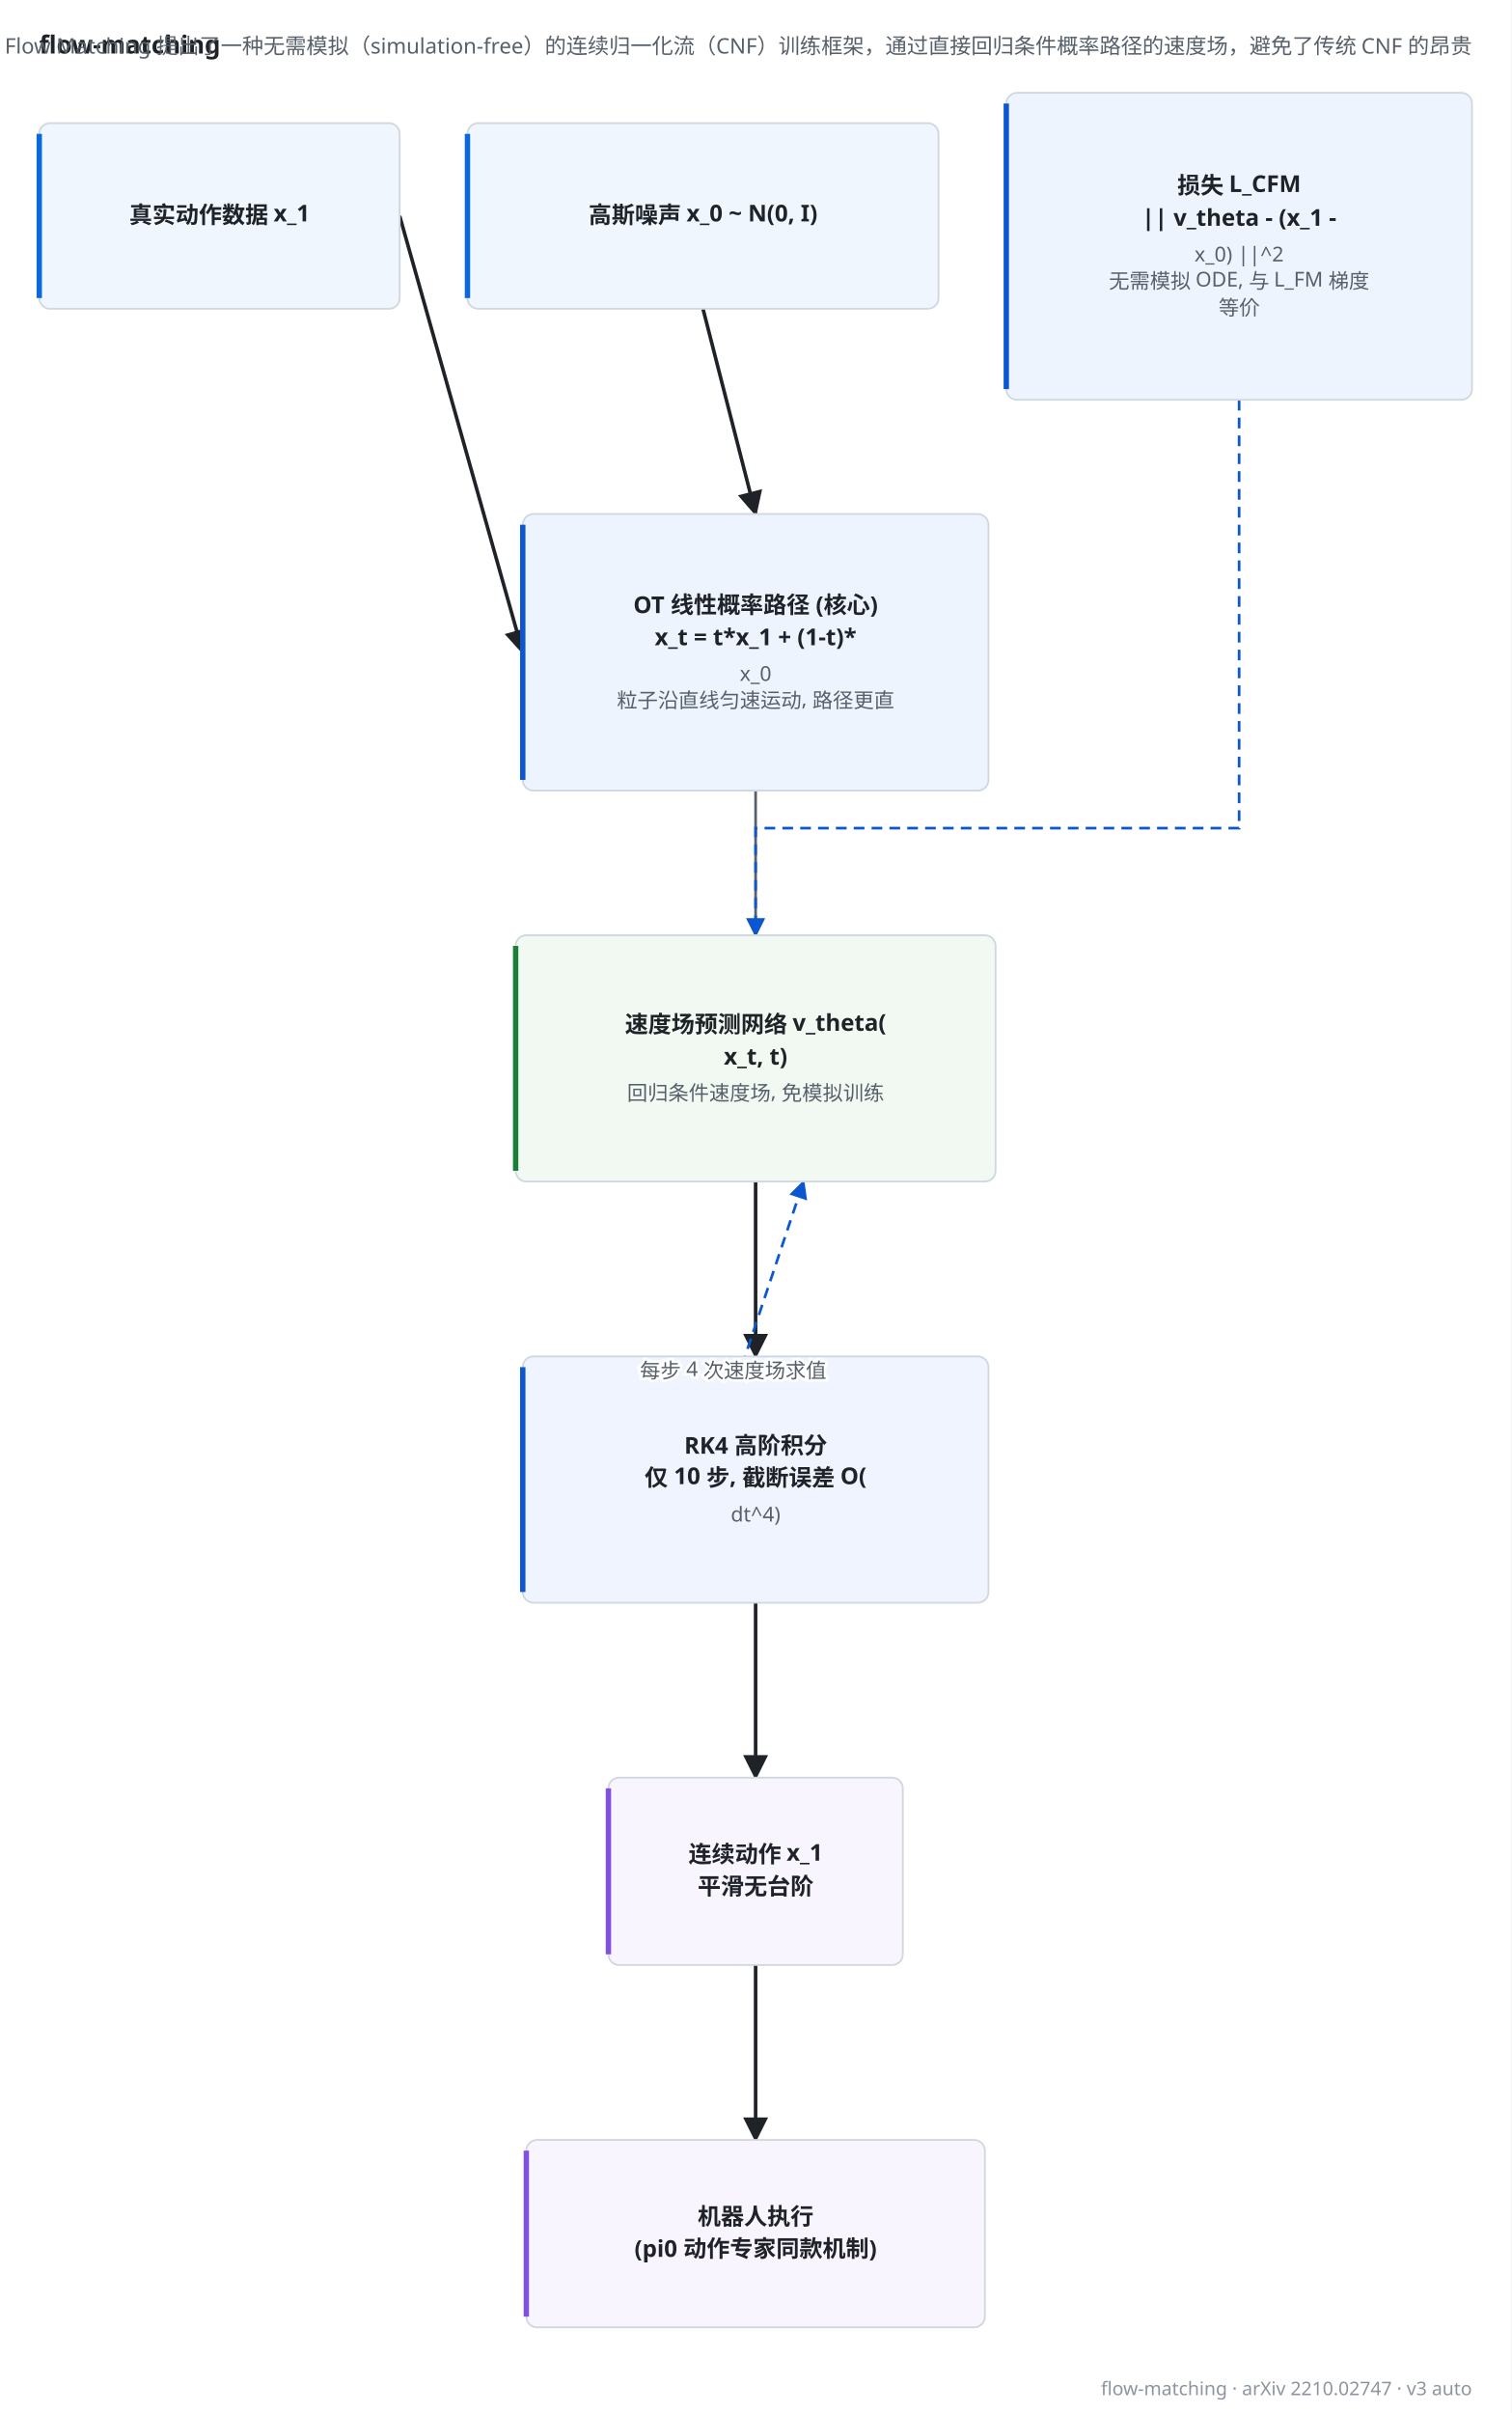
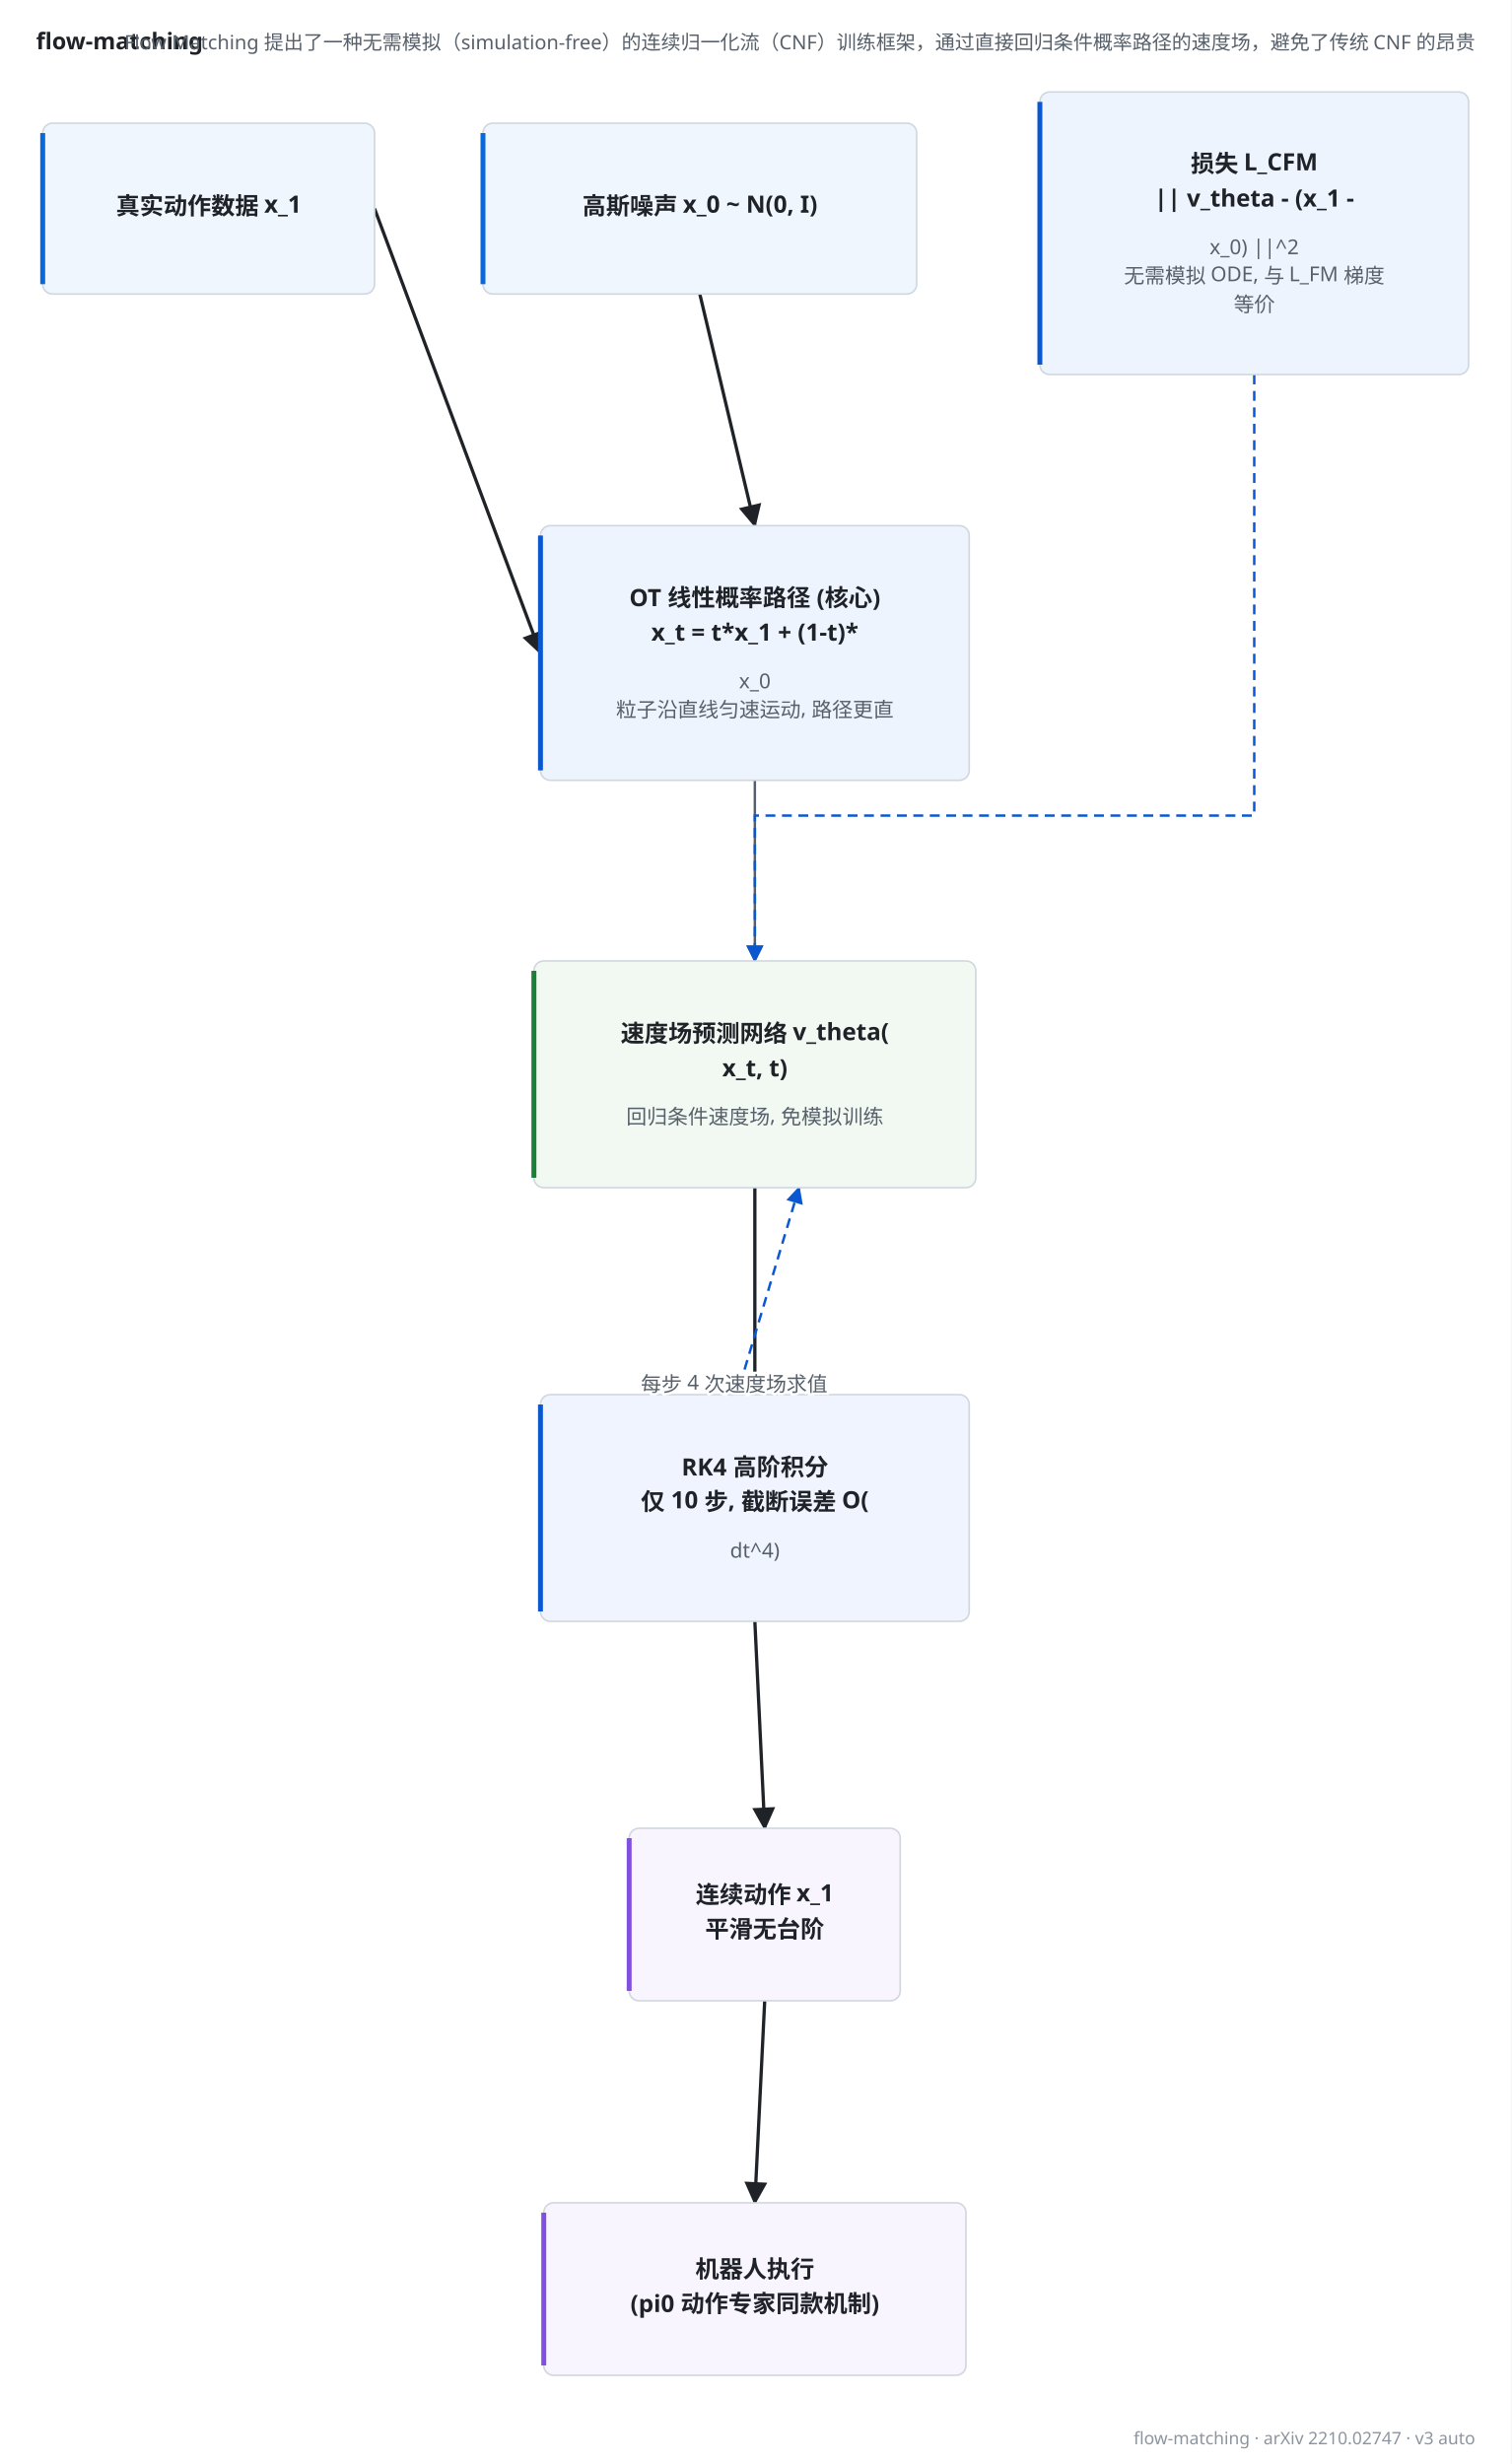
- <svg xmlns="http://www.w3.org/2000/svg" width="847" height="1352" viewBox="24 98 847 1352" font-family="'PingFang SC','Hiragino Sans GB','Microsoft YaHei','Segoe UI',sans-serif" role="img">
-   <rect x="24" y="98" width="847" height="1352" fill="#ffffff" />
-   <text x="46" y="128" font-size="14" font-weight="700" fill="#1f2328">flow-matching</text>
-   <text x="849" y="128" font-size="12" fill="#57606a" text-anchor="end">Flow Matching 提出了一种无需模拟（simulation-free）的连续归一化流（CNF）训练框架，通过直接回归条件概率路径的速度场，避免了传统 CNF 的昂贵 </text>
+ <svg xmlns="http://www.w3.org/2000/svg" width="920" height="1500" viewBox="26 112 920 1500" font-family="'PingFang SC','Hiragino Sans GB','Microsoft YaHei','Segoe UI',sans-serif" role="img">
+   <rect x="26" y="112" width="920" height="1500" fill="#ffffff" />
+   <text x="48" y="142" font-size="14" font-weight="700" fill="#1f2328">flow-matching</text>
+   <text x="924" y="142" font-size="12" fill="#57606a" text-anchor="end">Flow Matching 提出了一种无需模拟（simulation-free）的连续归一化流（CNF）训练框架，通过直接回归条件概率路径的速度场，避免了传统 CNF 的昂贵 </text>
  <defs>
    <marker id="arw-main" viewBox="0 0 10 10" refX="9" refY="5" markerWidth="7" markerHeight="7" orient="auto">
      <path d="M0,0 L10,5 L0,10 z" fill="#57606a" />
    </marker>
    <marker id="arw-thick" viewBox="0 0 10 10" refX="9" refY="5" markerWidth="7" markerHeight="7" orient="auto">
      <path d="M0,0 L10,5 L0,10 z" fill="#1f2328" />
    </marker>
    <marker id="arw-thin" viewBox="0 0 10 10" refX="9" refY="5" markerWidth="7" markerHeight="7" orient="auto">
      <path d="M0,0 L10,5 L0,10 z" fill="#8c959f" />
    </marker>
    <marker id="arw-fb" viewBox="0 0 10 10" refX="9" refY="5" markerWidth="7" markerHeight="7" orient="auto">
      <path d="M0,0 L10,5 L0,10 z" fill="#0b57d0" />
    </marker>
    <marker id="arw-loss" viewBox="0 0 10 10" refX="9" refY="5" markerWidth="7" markerHeight="7" orient="auto">
      <path d="M0,0 L10,5 L0,10 z" fill="#8a5a00" />
    </marker>
  </defs>
-   <path d="M 418.0 271.0 L 447.5 386.0" fill="none" stroke="#1f2328" stroke-width="2.0" marker-end="url(#arw-thick)" />
-   <path d="M 248.0 219.0 L 317.0 463.5" fill="none" stroke="#1f2328" stroke-width="2.0" marker-end="url(#arw-thick)" />
-   <path d="M 447.5 541.0 L 447.5 622.0" fill="none" stroke="#57606a" stroke-width="1.5" marker-end="url(#arw-main)" />
-   <path d="M 718.5 322.0 L 718.5 562.0 L 447.5 562.0 L 447.5 622.0" fill="none" stroke="#0b57d0" stroke-width="1.5" stroke-dasharray="6 4" marker-end="url(#arw-fb)" />
-   <path d="M 447.5 760.0 L 447.5 858.0" fill="none" stroke="#1f2328" stroke-width="2.0" marker-end="url(#arw-thick)" />
-   <path d="M 395.3 996.0 L 474.4 760.0" fill="none" stroke="#0b57d0" stroke-width="1.5" stroke-dasharray="6 4" marker-end="url(#arw-fb)" />
-   <path d="M 447.5 996.0 L 447.5 1094.0" fill="none" stroke="#1f2328" stroke-width="2.0" marker-end="url(#arw-thick)" />
-   <path d="M 447.5 1199.0 L 447.5 1297.0" fill="none" stroke="#1f2328" stroke-width="2.0" marker-end="url(#arw-thick)" />
-   <rect x="286" y="167" width="264" height="104" rx="6" fill="#f0f6fe" stroke="#d0d7de" stroke-width="1" />
-   <line x1="286" y1="173" x2="286" y2="265" stroke="#0969da" stroke-width="3" />
-   <text x="418.0" y="223.0" font-size="13" font-weight="700" fill="#1f2328" text-anchor="middle">高斯噪声 x_0 ~ N(0, I)</text>
-   <rect x="317" y="386" width="261" height="155" rx="6" fill="#eef4fe" stroke="#d0d7de" stroke-width="1" />
-   <line x1="317" y1="392" x2="317" y2="535" stroke="#0b57d0" stroke-width="3" />
-   <text x="447.5" y="441.5" font-size="13" font-weight="700" fill="#1f2328" text-anchor="middle">OT 线性概率路径 (核心)</text>
-   <text x="447.5" y="459.5" font-size="13" font-weight="700" fill="#1f2328" text-anchor="middle">x_t = t*x_1 + (1-t)*</text>
-   <text x="447.5" y="479.5" font-size="11.5" fill="#57606a" text-anchor="middle">x_0</text>
-   <text x="447.5" y="494.5" font-size="11.5" fill="#57606a" text-anchor="middle">粒子沿直线匀速运动, 路径更直</text>
-   <rect x="46" y="167" width="202" height="104" rx="6" fill="#f0f6fe" stroke="#d0d7de" stroke-width="1" />
-   <line x1="46" y1="173" x2="46" y2="265" stroke="#0969da" stroke-width="3" />
-   <text x="147.0" y="223.0" font-size="13" font-weight="700" fill="#1f2328" text-anchor="middle">真实动作数据 x_1</text>
-   <rect x="313" y="622" width="269" height="138" rx="6" fill="#f2f9f3" stroke="#d0d7de" stroke-width="1" />
-   <line x1="313" y1="628" x2="313" y2="754" stroke="#1a7f37" stroke-width="3" />
-   <text x="447.5" y="676.5" font-size="13" font-weight="700" fill="#1f2328" text-anchor="middle">速度场预测网络 v_theta(</text>
-   <text x="447.5" y="694.5" font-size="13" font-weight="700" fill="#1f2328" text-anchor="middle">x_t, t)</text>
-   <text x="447.5" y="714.5" font-size="11.5" fill="#57606a" text-anchor="middle">回归条件速度场, 免模拟训练</text>
-   <rect x="588" y="150" width="261" height="172" rx="6" fill="#eef4fe" stroke="#d0d7de" stroke-width="1" />
-   <line x1="588" y1="156" x2="588" y2="316" stroke="#0b57d0" stroke-width="3" />
-   <text x="718.5" y="206.5" font-size="13" font-weight="700" fill="#1f2328" text-anchor="middle">损失 L_CFM</text>
-   <text x="718.5" y="224.5" font-size="13" font-weight="700" fill="#1f2328" text-anchor="middle">|| v_theta - (x_1 -</text>
-   <text x="718.5" y="244.5" font-size="11.5" fill="#57606a" text-anchor="middle">x_0) ||^2</text>
-   <text x="718.5" y="259.5" font-size="11.5" fill="#57606a" text-anchor="middle">无需模拟 ODE, 与 L_FM 梯度</text>
-   <text x="718.5" y="274.5" font-size="11.5" fill="#57606a" text-anchor="middle">等价</text>
-   <rect x="317" y="858" width="261" height="138" rx="6" fill="#f0f4fe" stroke="#d0d7de" stroke-width="1" />
-   <line x1="317" y1="864" x2="317" y2="990" stroke="#0b57d0" stroke-width="3" />
-   <text x="447.5" y="912.5" font-size="13" font-weight="700" fill="#1f2328" text-anchor="middle">RK4 高阶积分</text>
-   <text x="447.5" y="930.5" font-size="13" font-weight="700" fill="#1f2328" text-anchor="middle">仅 10 步, 截断误差 O(</text>
-   <text x="447.5" y="950.5" font-size="11.5" fill="#57606a" text-anchor="middle">dt^4)</text>
-   <rect x="365" y="1094" width="165" height="105" rx="6" fill="#f8f5fe" stroke="#d0d7de" stroke-width="1" />
-   <line x1="365" y1="1100" x2="365" y2="1193" stroke="#8250df" stroke-width="3" />
-   <text x="447.5" y="1141.5" font-size="13" font-weight="700" fill="#1f2328" text-anchor="middle">连续动作 x_1</text>
-   <text x="447.5" y="1159.5" font-size="13" font-weight="700" fill="#1f2328" text-anchor="middle">平滑无台阶</text>
-   <rect x="319" y="1297" width="257" height="105" rx="6" fill="#f8f5fe" stroke="#d0d7de" stroke-width="1" />
-   <line x1="319" y1="1303" x2="319" y2="1396" stroke="#8250df" stroke-width="3" />
-   <text x="447.5" y="1344.5" font-size="13" font-weight="700" fill="#1f2328" text-anchor="middle">机器人执行</text>
-   <text x="447.5" y="1362.5" font-size="13" font-weight="700" fill="#1f2328" text-anchor="middle">(pi0 动作专家同款机制)</text>
-   <text x="434.9" y="870.0" font-size="11.5" fill="#57606a" text-anchor="middle" paint-order="stroke" stroke="#ffffff" stroke-width="3">每步 4 次速度场求值</text>
-   <text x="849" y="1440" font-size="10.5" fill="#8c959f" text-anchor="end">flow-matching · arXiv 2210.02747 · v3 auto</text>
+   <path d="M 452.0 291.0 L 485.5 432.0" fill="none" stroke="#1f2328" stroke-width="2.0" marker-end="url(#arw-thick)" />
+   <path d="M 254.0 239.0 L 355.0 509.5" fill="none" stroke="#1f2328" stroke-width="2.0" marker-end="url(#arw-thick)" />
+   <path d="M 485.5 587.0 L 485.5 697.0" fill="none" stroke="#57606a" stroke-width="1.5" marker-end="url(#arw-main)" />
+   <path d="M 789.5 340.0 L 789.5 608.5 L 485.5 608.5 L 485.5 697.0" fill="none" stroke="#0b57d0" stroke-width="1.5" stroke-dasharray="6 4" marker-end="url(#arw-fb)" />
+   <path d="M 485.5 835.0 L 485.5 961.0" fill="none" stroke="#1f2328" stroke-width="2.0" marker-end="url(#arw-thick)" />
+   <path d="M 433.3 1099.0 L 512.4 835.0" fill="none" stroke="#0b57d0" stroke-width="1.5" stroke-dasharray="6 4" marker-end="url(#arw-fb)" />
+   <path d="M 485.5 1099.0 L 491.5 1225.0" fill="none" stroke="#1f2328" stroke-width="2.0" marker-end="url(#arw-thick)" />
+   <path d="M 491.5 1330.0 L 485.5 1453.0" fill="none" stroke="#1f2328" stroke-width="2.0" marker-end="url(#arw-thick)" />
+   <rect x="320" y="187" width="264" height="104" rx="6" fill="#f0f6fe" stroke="#d0d7de" stroke-width="1" />
+   <line x1="320" y1="193" x2="320" y2="285" stroke="#0969da" stroke-width="3" />
+   <text x="452.0" y="242.5" font-size="14.5" font-weight="700" fill="#1f2328" text-anchor="middle">高斯噪声 x_0 ~ N(0, I)</text>
+   <rect x="355" y="432" width="261" height="155" rx="6" fill="#eef4fe" stroke="#d0d7de" stroke-width="1" />
+   <line x1="355" y1="438" x2="355" y2="581" stroke="#0b57d0" stroke-width="3" />
+   <text x="485.5" y="481.0" font-size="14.5" font-weight="700" fill="#1f2328" text-anchor="middle">OT 线性概率路径 (核心)</text>
+   <text x="485.5" y="502.0" font-size="14.5" font-weight="700" fill="#1f2328" text-anchor="middle">x_t = t*x_1 + (1-t)*</text>
+   <text x="485.5" y="531.0" font-size="12.5" fill="#57606a" text-anchor="middle">x_0</text>
+   <text x="485.5" y="548.5" font-size="12.5" fill="#57606a" text-anchor="middle">粒子沿直线匀速运动, 路径更直</text>
+   <rect x="52" y="187" width="202" height="104" rx="6" fill="#f0f6fe" stroke="#d0d7de" stroke-width="1" />
+   <line x1="52" y1="193" x2="52" y2="285" stroke="#0969da" stroke-width="3" />
+   <text x="153.0" y="242.5" font-size="14.5" font-weight="700" fill="#1f2328" text-anchor="middle">真实动作数据 x_1</text>
+   <rect x="351" y="697" width="269" height="138" rx="6" fill="#f2f9f3" stroke="#d0d7de" stroke-width="1" />
+   <line x1="351" y1="703" x2="351" y2="829" stroke="#1a7f37" stroke-width="3" />
+   <text x="485.5" y="746.25" font-size="14.5" font-weight="700" fill="#1f2328" text-anchor="middle">速度场预测网络 v_theta(</text>
+   <text x="485.5" y="767.25" font-size="14.5" font-weight="700" fill="#1f2328" text-anchor="middle">x_t, t)</text>
+   <text x="485.5" y="796.25" font-size="12.5" fill="#57606a" text-anchor="middle">回归条件速度场, 免模拟训练</text>
+   <rect x="659" y="168" width="261" height="172" rx="6" fill="#eef4fe" stroke="#d0d7de" stroke-width="1" />
+   <line x1="659" y1="174" x2="659" y2="334" stroke="#0b57d0" stroke-width="3" />
+   <text x="789.5" y="216.75" font-size="14.5" font-weight="700" fill="#1f2328" text-anchor="middle">损失 L_CFM</text>
+   <text x="789.5" y="237.75" font-size="14.5" font-weight="700" fill="#1f2328" text-anchor="middle">|| v_theta - (x_1 -</text>
+   <text x="789.5" y="266.75" font-size="12.5" fill="#57606a" text-anchor="middle">x_0) ||^2</text>
+   <text x="789.5" y="284.25" font-size="12.5" fill="#57606a" text-anchor="middle">无需模拟 ODE, 与 L_FM 梯度</text>
+   <text x="789.5" y="301.75" font-size="12.5" fill="#57606a" text-anchor="middle">等价</text>
+   <rect x="355" y="961" width="261" height="138" rx="6" fill="#f0f4fe" stroke="#d0d7de" stroke-width="1" />
+   <line x1="355" y1="967" x2="355" y2="1093" stroke="#0b57d0" stroke-width="3" />
+   <text x="485.5" y="1010.25" font-size="14.5" font-weight="700" fill="#1f2328" text-anchor="middle">RK4 高阶积分</text>
+   <text x="485.5" y="1031.25" font-size="14.5" font-weight="700" fill="#1f2328" text-anchor="middle">仅 10 步, 截断误差 O(</text>
+   <text x="485.5" y="1060.25" font-size="12.5" fill="#57606a" text-anchor="middle">dt^4)</text>
+   <rect x="409" y="1225" width="165" height="105" rx="6" fill="#f8f5fe" stroke="#d0d7de" stroke-width="1" />
+   <line x1="409" y1="1231" x2="409" y2="1324" stroke="#8250df" stroke-width="3" />
+   <text x="491.5" y="1270.5" font-size="14.5" font-weight="700" fill="#1f2328" text-anchor="middle">连续动作 x_1</text>
+   <text x="491.5" y="1291.5" font-size="14.5" font-weight="700" fill="#1f2328" text-anchor="middle">平滑无台阶</text>
+   <rect x="357" y="1453" width="257" height="105" rx="6" fill="#f8f5fe" stroke="#d0d7de" stroke-width="1" />
+   <line x1="357" y1="1459" x2="357" y2="1552" stroke="#8250df" stroke-width="3" />
+   <text x="485.5" y="1498.5" font-size="14.5" font-weight="700" fill="#1f2328" text-anchor="middle">机器人执行</text>
+   <text x="485.5" y="1519.5" font-size="14.5" font-weight="700" fill="#1f2328" text-anchor="middle">(pi0 动作专家同款机制)</text>
+   <text x="472.9" y="959.0" font-size="12.5" fill="#57606a" text-anchor="middle" paint-order="stroke" stroke="#ffffff" stroke-width="3">每步 4 次速度场求值</text>
+   <text x="924" y="1600" font-size="10.5" fill="#8c959f" text-anchor="end">flow-matching · arXiv 2210.02747 · v3 auto</text>
</svg>
